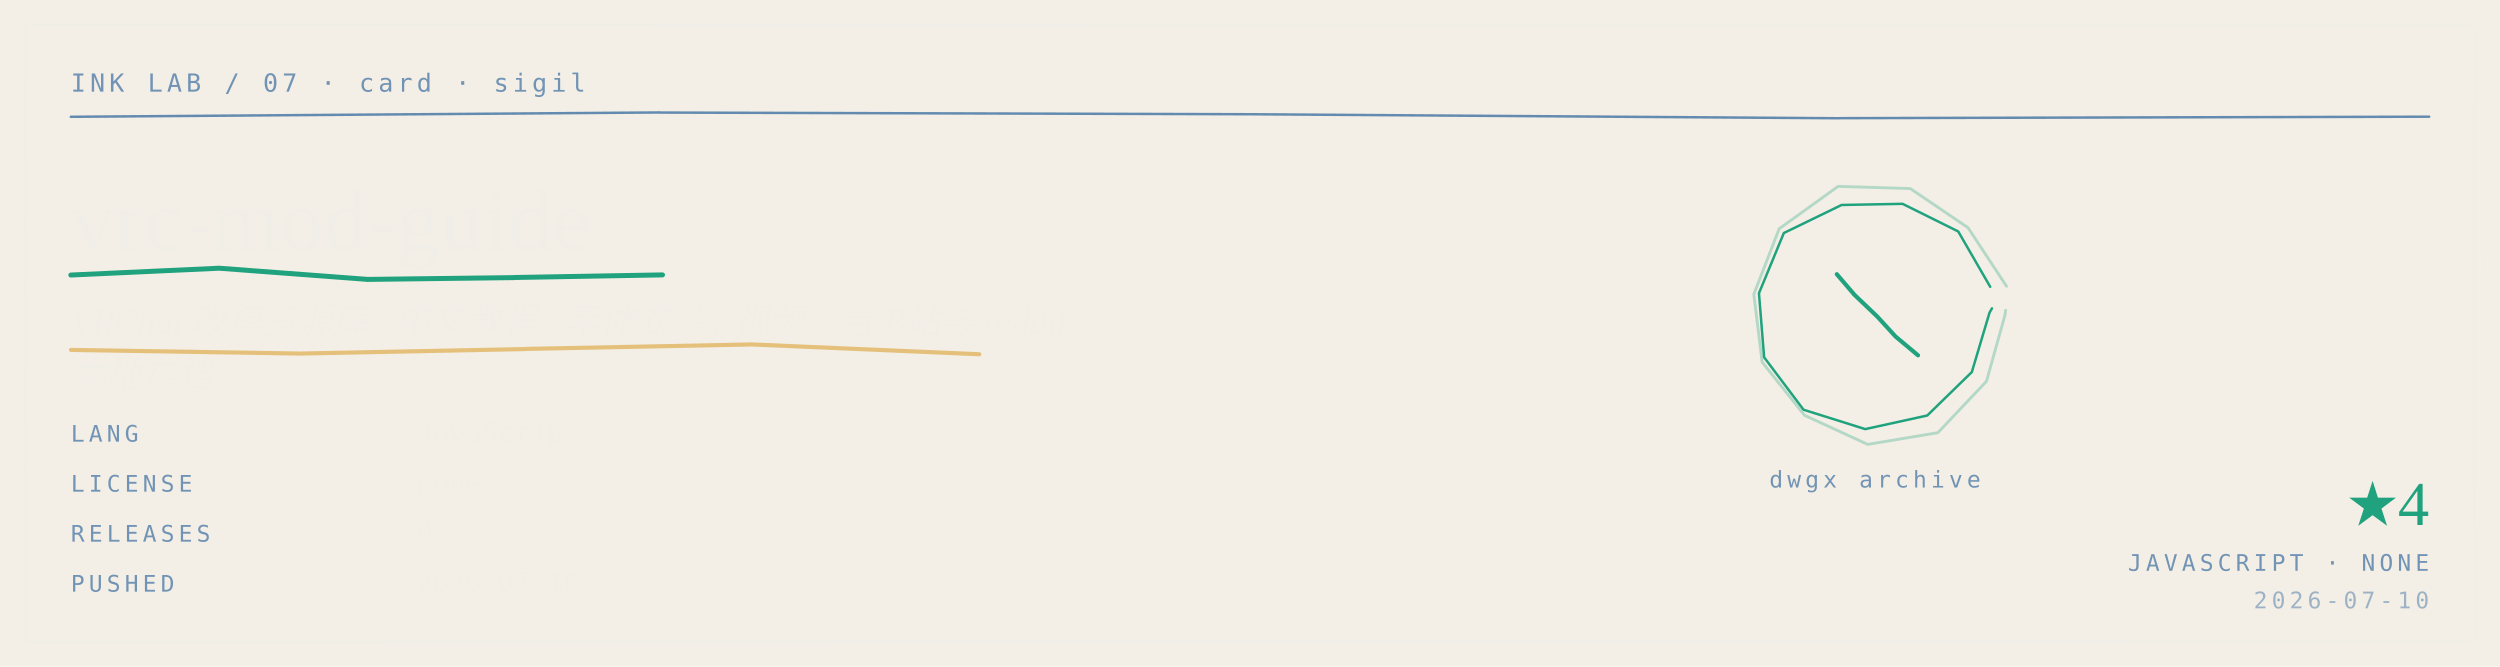
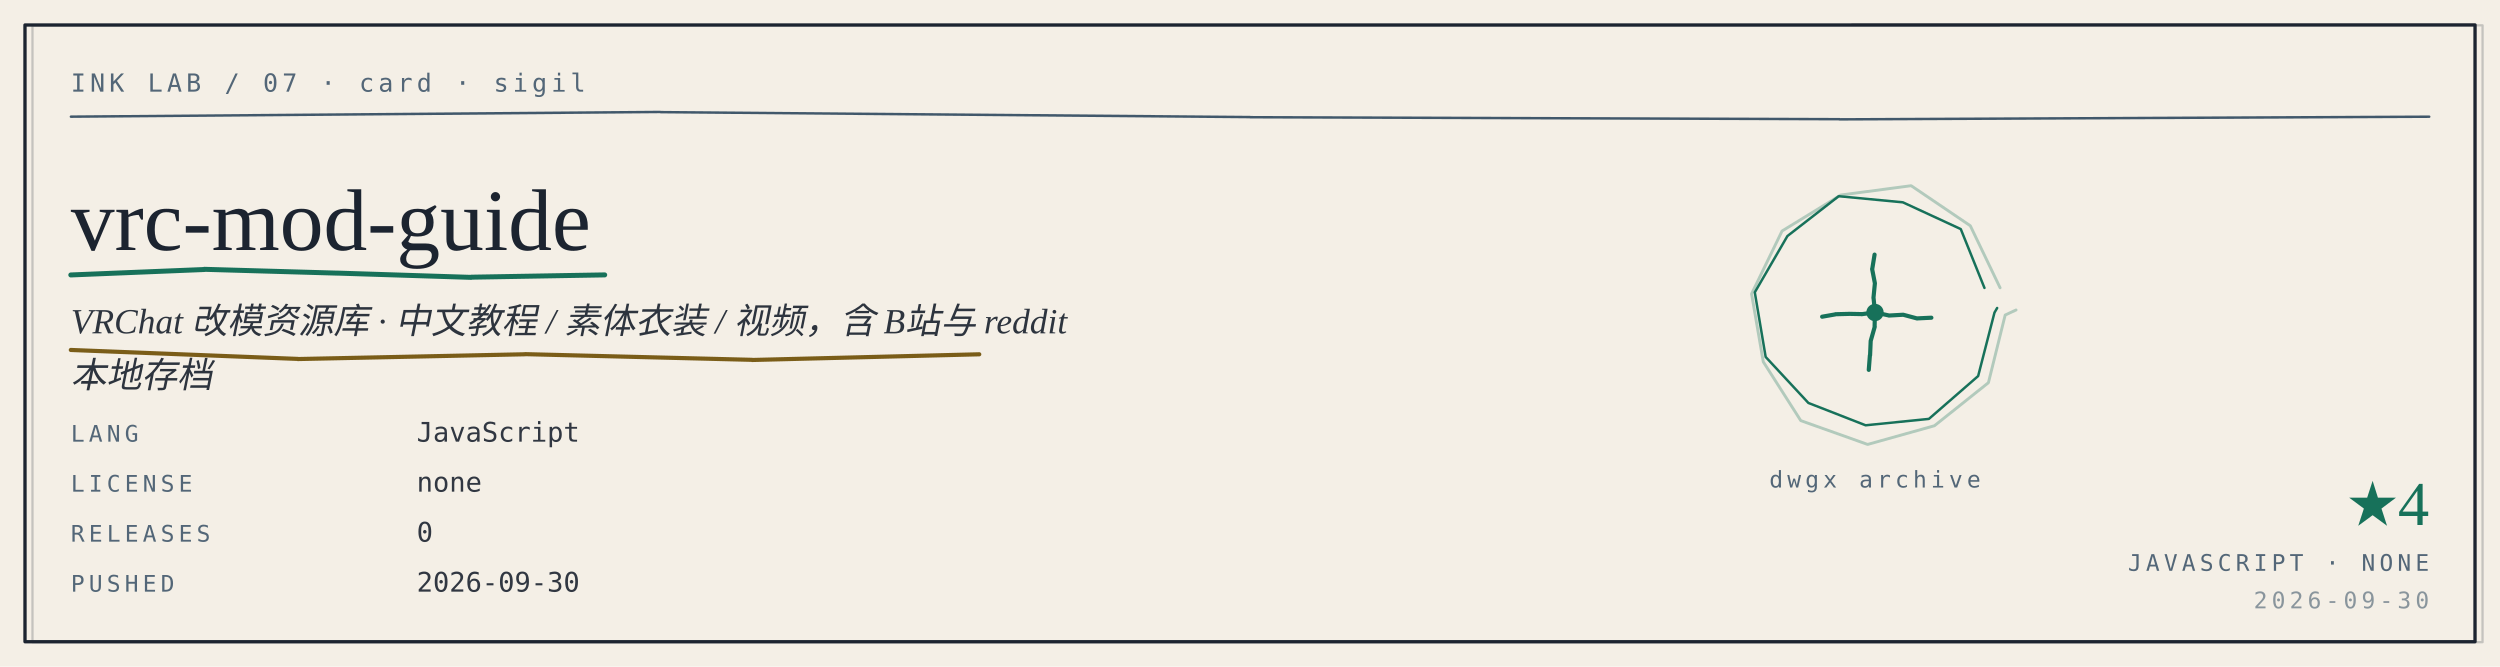
<svg xmlns="http://www.w3.org/2000/svg" width="1200" height="320" viewBox="0 0 1200 320" role="img" aria-label="vrc-mod-guide — VRChat 改模资源库 · 中文教程 / 素体衣装 / 视频，含 B站与 reddit 本地存档" font-family="Georgia,'Iowan Old Style','Times New Roman',Times,serif">
  <rect width="1200" height="320" fill="#F4EFE6" />
-   <text x="34" y="44" font-size="12" font-family="ui-monospace,'Cascadia Mono',Consolas,'SF Mono',monospace" font-weight="400" fill="#638aaf" text-anchor="start" letter-spacing="2.0" opacity="0.9">INK LAB / 07 · card · sigil</text>
-   <path d="M34.0 56.06 L316.95 53.98 L317.03 54.03 L600.01 54.83 L600.02 54.83 L882.94 56.76 L883.03 56.72 L1166.0 56.01" fill="none" stroke="#638aaf" stroke-width="1.2" stroke-linecap="round" stroke-linejoin="round" opacity="1.0" />
-   <text x="34" y="120" font-size="42" font-family="Georgia,'Iowan Old Style','Times New Roman',Times,serif" font-weight="400" fill="#f0eee6" text-anchor="start">vrc-mod-guide</text>
-   <path d="M34.0 132.02 L104.93 128.75 L105.04 128.73 L175.97 134.07 L176.02 134.12 L246.91 133.25 L246.91 133.2 L317.99 131.95" fill="none" stroke="#1fa27d" stroke-width="2.4" stroke-linecap="round" stroke-linejoin="round" opacity="1.0" />
-   <text x="34" y="160" font-size="17" font-family="Georgia,'Iowan Old Style','Times New Roman',Times,serif" font-weight="400" fill="#f0eee6" text-anchor="start" font-style="italic" opacity="0.92">VRChat 改模资源库 · 中文教程 / 素体衣装 / 视频，含 B站与 reddit</text>
-   <text x="34" y="186" font-size="17" font-family="Georgia,'Iowan Old Style','Times New Roman',Times,serif" font-weight="400" fill="#f0eee6" text-anchor="start" font-style="italic" opacity="0.92">本地存档</text>
-   <path d="M34.06 167.96 L143.07 169.69 L143.05 169.73 L252.03 167.55 L252.04 167.48 L361.01 165.33 L361.08 165.34 L470.04 170.04" fill="none" stroke="#e5c07b" stroke-width="2.0" stroke-linecap="round" stroke-linejoin="round" opacity="1.0" />
-   <text x="34" y="212" font-size="11" font-family="ui-monospace,'Cascadia Mono',Consolas,'SF Mono',monospace" font-weight="400" fill="#638aaf" text-anchor="start" letter-spacing="2.0" opacity="0.9">LANG</text>
-   <text x="200" y="212" font-size="13" font-family="ui-monospace,'Cascadia Mono',Consolas,'SF Mono',monospace" font-weight="400" fill="#f0eee6" text-anchor="start" opacity="0.9">JavaScript</text>
-   <text x="34" y="236" font-size="11" font-family="ui-monospace,'Cascadia Mono',Consolas,'SF Mono',monospace" font-weight="400" fill="#638aaf" text-anchor="start" letter-spacing="2.0" opacity="0.9">LICENSE</text>
-   <text x="200" y="236" font-size="13" font-family="ui-monospace,'Cascadia Mono',Consolas,'SF Mono',monospace" font-weight="400" fill="#f0eee6" text-anchor="start" opacity="0.9">none</text>
-   <text x="34" y="260" font-size="11" font-family="ui-monospace,'Cascadia Mono',Consolas,'SF Mono',monospace" font-weight="400" fill="#638aaf" text-anchor="start" letter-spacing="2.0" opacity="0.9">RELEASES</text>
-   <text x="200" y="260" font-size="13" font-family="ui-monospace,'Cascadia Mono',Consolas,'SF Mono',monospace" font-weight="400" fill="#f0eee6" text-anchor="start" opacity="0.9">0</text>
-   <text x="34" y="284" font-size="11" font-family="ui-monospace,'Cascadia Mono',Consolas,'SF Mono',monospace" font-weight="400" fill="#638aaf" text-anchor="start" letter-spacing="2.0" opacity="0.9">PUSHED</text>
-   <text x="200" y="284" font-size="13" font-family="ui-monospace,'Cascadia Mono',Consolas,'SF Mono',monospace" font-weight="400" fill="#f0eee6" text-anchor="start" opacity="0.9">2026-07-10</text>
-   <path d="M961.11 147.76 L960.8 150.05 L951.91 181.82 L928.58 206.48 L894.9 212.11 L864.59 198.17 L844.23 172.65 L840.23 140.04 L852.4 108.61 L880.69 88.26 L915.34 89.31 L943.04 108.09 L961.53 136.2" transform="translate(1.6 1.2)" fill="none" stroke="#1fa27d" stroke-width="1.4" stroke-linecap="round" stroke-linejoin="round" opacity="0.3" />
-   <path d="M956.15 148.01 L954.99 150.02 L946.48 178.58 L925.08 199.44 L895.29 205.97 L865.7 196.67 L846.78 171.52 L844.3 140.75 L856.24 111.85 L883.95 98.39 L913.22 97.84 L939.96 111.11 L955.3 137.66" fill="none" stroke="#1fa27d" stroke-width="1.2" stroke-linecap="round" stroke-linejoin="round" opacity="1.0" />
-   <path d="M881.66 131.62 L889.9 141.22 L889.86 141.25 L900.92 151.79 L900.92 151.77 L909.88 161.56 L909.91 161.58 L920.65 170.56" fill="none" stroke="#1fa27d" stroke-width="2.0" stroke-linecap="round" stroke-linejoin="round" opacity="1.0" />
-   <text x="900" y="234" font-size="11" font-family="ui-monospace,'Cascadia Mono',Consolas,'SF Mono',monospace" font-weight="400" fill="#638aaf" text-anchor="middle" letter-spacing="2.0" opacity="0.9">dwgx archive</text>
-   <text x="1166" y="252" font-size="30" font-family="Georgia,'Iowan Old Style','Times New Roman',Times,serif" font-weight="400" fill="#1fa27d" text-anchor="end">★4</text>
-   <text x="1166" y="274" font-size="11" font-family="ui-monospace,'Cascadia Mono',Consolas,'SF Mono',monospace" font-weight="400" fill="#638aaf" text-anchor="end" letter-spacing="2.0" opacity="0.9">JAVASCRIPT · NONE</text>
-   <text x="1166" y="292" font-size="11" font-family="ui-monospace,'Cascadia Mono',Consolas,'SF Mono',monospace" font-weight="400" fill="#638aaf" text-anchor="end" letter-spacing="2.0" opacity="0.6">2026-07-10</text>
-   <path d="M12.04 12.04 L1188.0 12.0 L1187.97 307.99 L11.98 307.96 Z" fill="none" stroke="#f0eee6" stroke-width="1.6" stroke-linecap="round" stroke-linejoin="round" opacity="1.0" />
-   <path d="M14.06 11.06 L1190.0 11.0 L1189.95 306.99 L13.97 306.93 Z" transform="translate(1.6 1.2)" fill="none" stroke="#f0eee6" stroke-width="1.1" stroke-linecap="round" stroke-linejoin="round" opacity="0.22" />
+   <text x="34" y="44" font-size="12" font-family="ui-monospace,'Cascadia Mono',Consolas,'SF Mono',monospace" font-weight="400" fill="#41586B" text-anchor="start" letter-spacing="2.0" opacity="0.9">INK LAB / 07 · card · sigil</text>
+   <path d="M34.04 56.0 L316.97 53.74 L317.06 53.82 L600.06 56.2 L600.04 56.26 L883.04 57.21 L882.97 57.29 L1166.02 56.02" fill="none" stroke="#41586B" stroke-width="1.2" stroke-linecap="round" stroke-linejoin="round" opacity="1.0" />
+   <text x="34" y="120" font-size="42" font-family="Georgia,'Iowan Old Style','Times New Roman',Times,serif" font-weight="400" fill="#1C2430" text-anchor="start">vrc-mod-guide</text>
+   <path d="M33.99 131.98 L98.12 129.36 L98.07 129.27 L162.11 131.11 L162.06 131.09 L226.22 133.14 L226.19 133.05 L290.25 131.95" fill="none" stroke="#17715A" stroke-width="2.4" stroke-linecap="round" stroke-linejoin="round" opacity="1.0" />
+   <text x="34" y="160" font-size="17" font-family="Georgia,'Iowan Old Style','Times New Roman',Times,serif" font-weight="400" fill="#1C2430" text-anchor="start" font-style="italic" opacity="0.92">VRChat 改模资源库 · 中文教程 / 素体衣装 / 视频，含 B站与 reddit</text>
+   <text x="34" y="186" font-size="17" font-family="Georgia,'Iowan Old Style','Times New Roman',Times,serif" font-weight="400" fill="#1C2430" text-anchor="start" font-style="italic" opacity="0.92">本地存档</text>
+   <path d="M33.99 167.98 L143.01 172.28 L142.95 172.34 L252.0 170.05 L252.03 169.99 L361.03 172.72 L361.03 172.79 L470.04 170.06" fill="none" stroke="#7A5D18" stroke-width="2.0" stroke-linecap="round" stroke-linejoin="round" opacity="1.0" />
+   <text x="34" y="212" font-size="11" font-family="ui-monospace,'Cascadia Mono',Consolas,'SF Mono',monospace" font-weight="400" fill="#41586B" text-anchor="start" letter-spacing="2.0" opacity="0.9">LANG</text>
+   <text x="200" y="212" font-size="13" font-family="ui-monospace,'Cascadia Mono',Consolas,'SF Mono',monospace" font-weight="400" fill="#1C2430" text-anchor="start" opacity="0.9">JavaScript</text>
+   <text x="34" y="236" font-size="11" font-family="ui-monospace,'Cascadia Mono',Consolas,'SF Mono',monospace" font-weight="400" fill="#41586B" text-anchor="start" letter-spacing="2.0" opacity="0.9">LICENSE</text>
+   <text x="200" y="236" font-size="13" font-family="ui-monospace,'Cascadia Mono',Consolas,'SF Mono',monospace" font-weight="400" fill="#1C2430" text-anchor="start" opacity="0.9">none</text>
+   <text x="34" y="260" font-size="11" font-family="ui-monospace,'Cascadia Mono',Consolas,'SF Mono',monospace" font-weight="400" fill="#41586B" text-anchor="start" letter-spacing="2.0" opacity="0.9">RELEASES</text>
+   <text x="200" y="260" font-size="13" font-family="ui-monospace,'Cascadia Mono',Consolas,'SF Mono',monospace" font-weight="400" fill="#1C2430" text-anchor="start" opacity="0.9">0</text>
+   <text x="34" y="284" font-size="11" font-family="ui-monospace,'Cascadia Mono',Consolas,'SF Mono',monospace" font-weight="400" fill="#41586B" text-anchor="start" letter-spacing="2.0" opacity="0.9">PUSHED</text>
+   <text x="200" y="284" font-size="13" font-family="ui-monospace,'Cascadia Mono',Consolas,'SF Mono',monospace" font-weight="400" fill="#1C2430" text-anchor="start" opacity="0.9">2026-09-30</text>
+   <path d="M966.1 147.59 L960.89 150.02 L952.84 182.49 L926.94 203.15 L894.86 212.13 L862.77 200.7 L844.77 172.46 L839.15 139.85 L853.78 109.69 L881.97 92.4 L915.75 87.94 L944.14 107.16 L958.44 136.93" transform="translate(1.6 1.2)" fill="none" stroke="#17715A" stroke-width="1.4" stroke-linecap="round" stroke-linejoin="round" opacity="0.3" />
+   <path d="M958.63 147.84 L957.35 150.05 L949.51 180.5 L925.87 201.07 L895.5 204.14 L868.03 193.42 L847.52 171.34 L842.3 140.31 L857.96 113.3 L882.57 94.18 L913.39 97.12 L941.17 109.96 L952.54 138.2" fill="none" stroke="#17715A" stroke-width="1.2" stroke-linecap="round" stroke-linejoin="round" opacity="1.0" />
+   <path d="M899.95 149.93 L899.81 156.82 L899.88 156.82 L897.93 163.66 L897.93 163.71 L897.64 170.53 L897.55 170.56 L897.01 177.53" fill="none" stroke="#17715A" stroke-width="2.0" stroke-linecap="round" stroke-linejoin="round" opacity="1.0" />
+   <path d="M899.99 149.94 L893.56 150.82 L893.61 150.77 L887.32 150.64 L887.32 150.67 L881.03 150.83 L880.97 150.9 L874.63 152.02" fill="none" stroke="#17715A" stroke-width="2.0" stroke-linecap="round" stroke-linejoin="round" opacity="1.0" />
+   <path d="M899.99 149.99 L899.31 143.03 L899.26 143.04 L899.93 136.17 L899.96 136.04 L898.62 129.11 L898.66 129.22 L899.79 122.22" fill="none" stroke="#17715A" stroke-width="2.0" stroke-linecap="round" stroke-linejoin="round" opacity="1.0" />
+   <path d="M899.94 149.96 L906.71 151.43 L906.66 151.46 L913.5 151.08 L913.55 151.08 L920.21 152.86 L920.23 152.83 L927.05 152.5" fill="none" stroke="#17715A" stroke-width="2.0" stroke-linecap="round" stroke-linejoin="round" opacity="1.0" />
+   <circle cx="900.0" cy="150.0" r="4.16" fill="#17715A" />
+   <text x="900" y="234" font-size="11" font-family="ui-monospace,'Cascadia Mono',Consolas,'SF Mono',monospace" font-weight="400" fill="#41586B" text-anchor="middle" letter-spacing="2.0" opacity="0.9">dwgx archive</text>
+   <text x="1166" y="252" font-size="30" font-family="Georgia,'Iowan Old Style','Times New Roman',Times,serif" font-weight="400" fill="#17715A" text-anchor="end">★4</text>
+   <text x="1166" y="274" font-size="11" font-family="ui-monospace,'Cascadia Mono',Consolas,'SF Mono',monospace" font-weight="400" fill="#41586B" text-anchor="end" letter-spacing="2.0" opacity="0.9">JAVASCRIPT · NONE</text>
+   <text x="1166" y="292" font-size="11" font-family="ui-monospace,'Cascadia Mono',Consolas,'SF Mono',monospace" font-weight="400" fill="#41586B" text-anchor="end" letter-spacing="2.0" opacity="0.6">2026-09-30</text>
+   <path d="M11.99 12.0 L1188.02 11.98 L1188.01 308.02 L12.0 308.03 Z" fill="none" stroke="#1C2430" stroke-width="1.6" stroke-linecap="round" stroke-linejoin="round" opacity="1.0" />
+   <path d="M13.99 11.01 L1190.04 10.96 L1190.02 307.04 L13.99 307.06 Z" transform="translate(1.6 1.2)" fill="none" stroke="#1C2430" stroke-width="1.1" stroke-linecap="round" stroke-linejoin="round" opacity="0.22" />
</svg>
